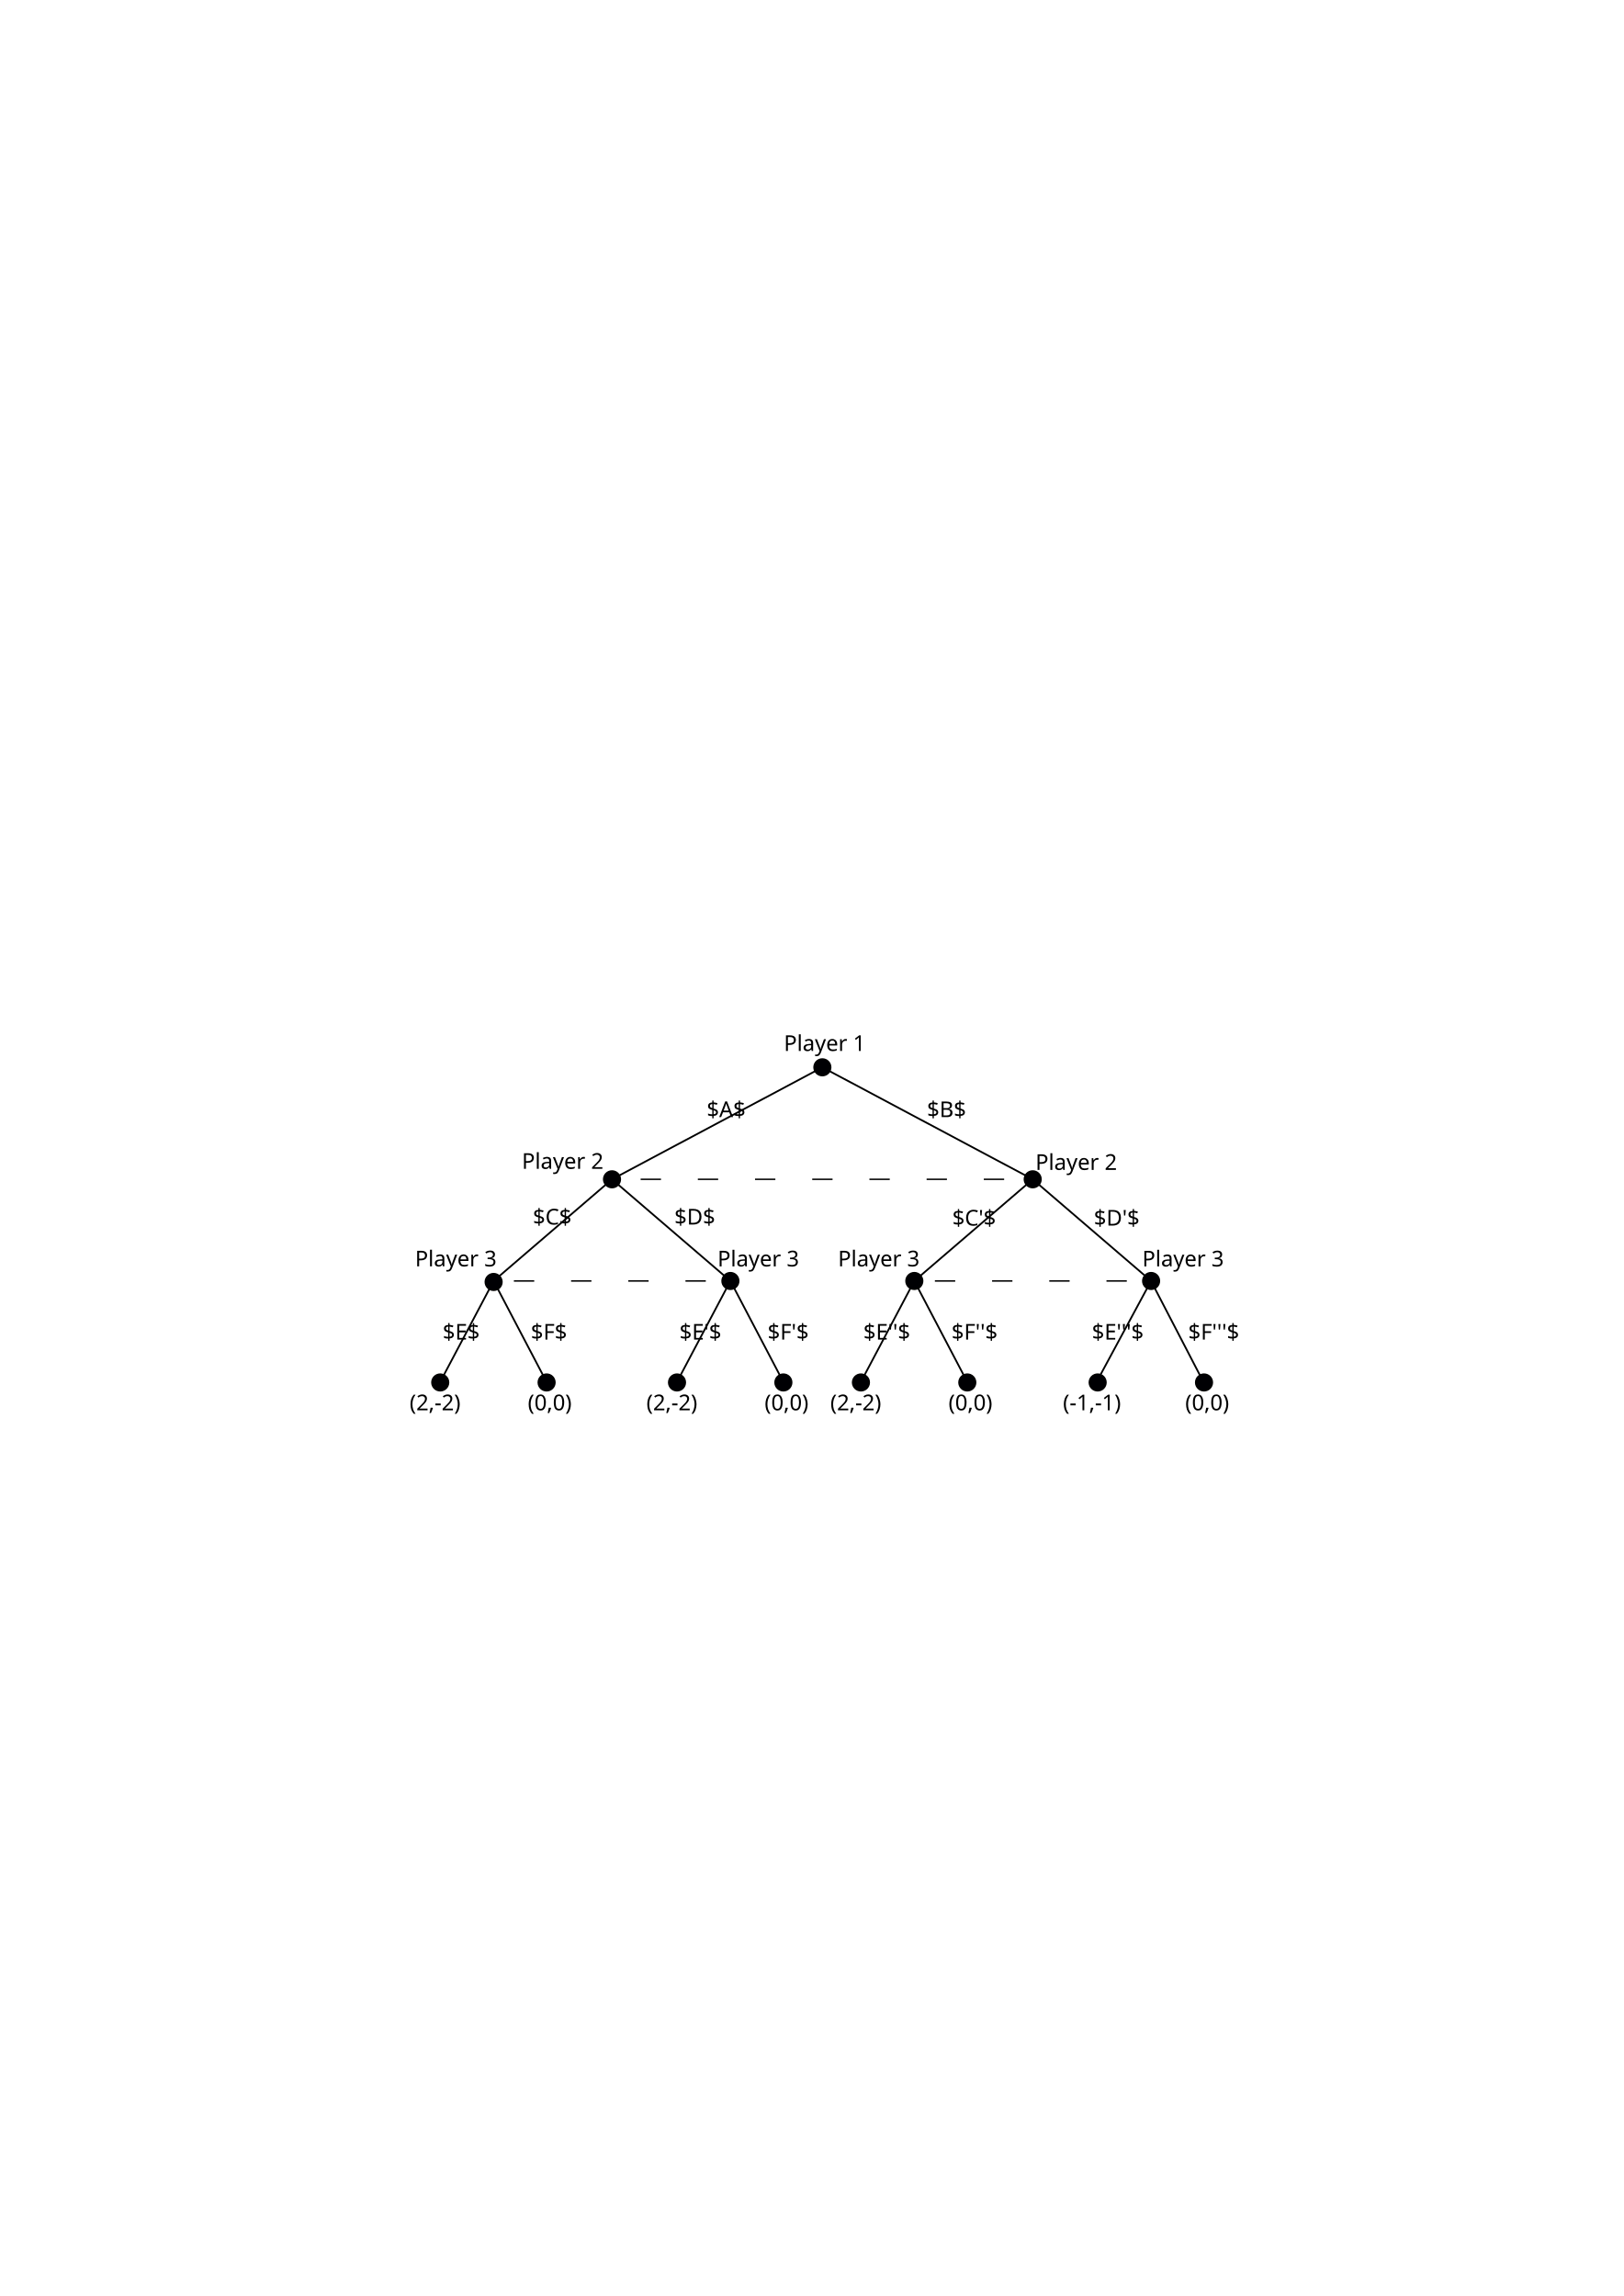
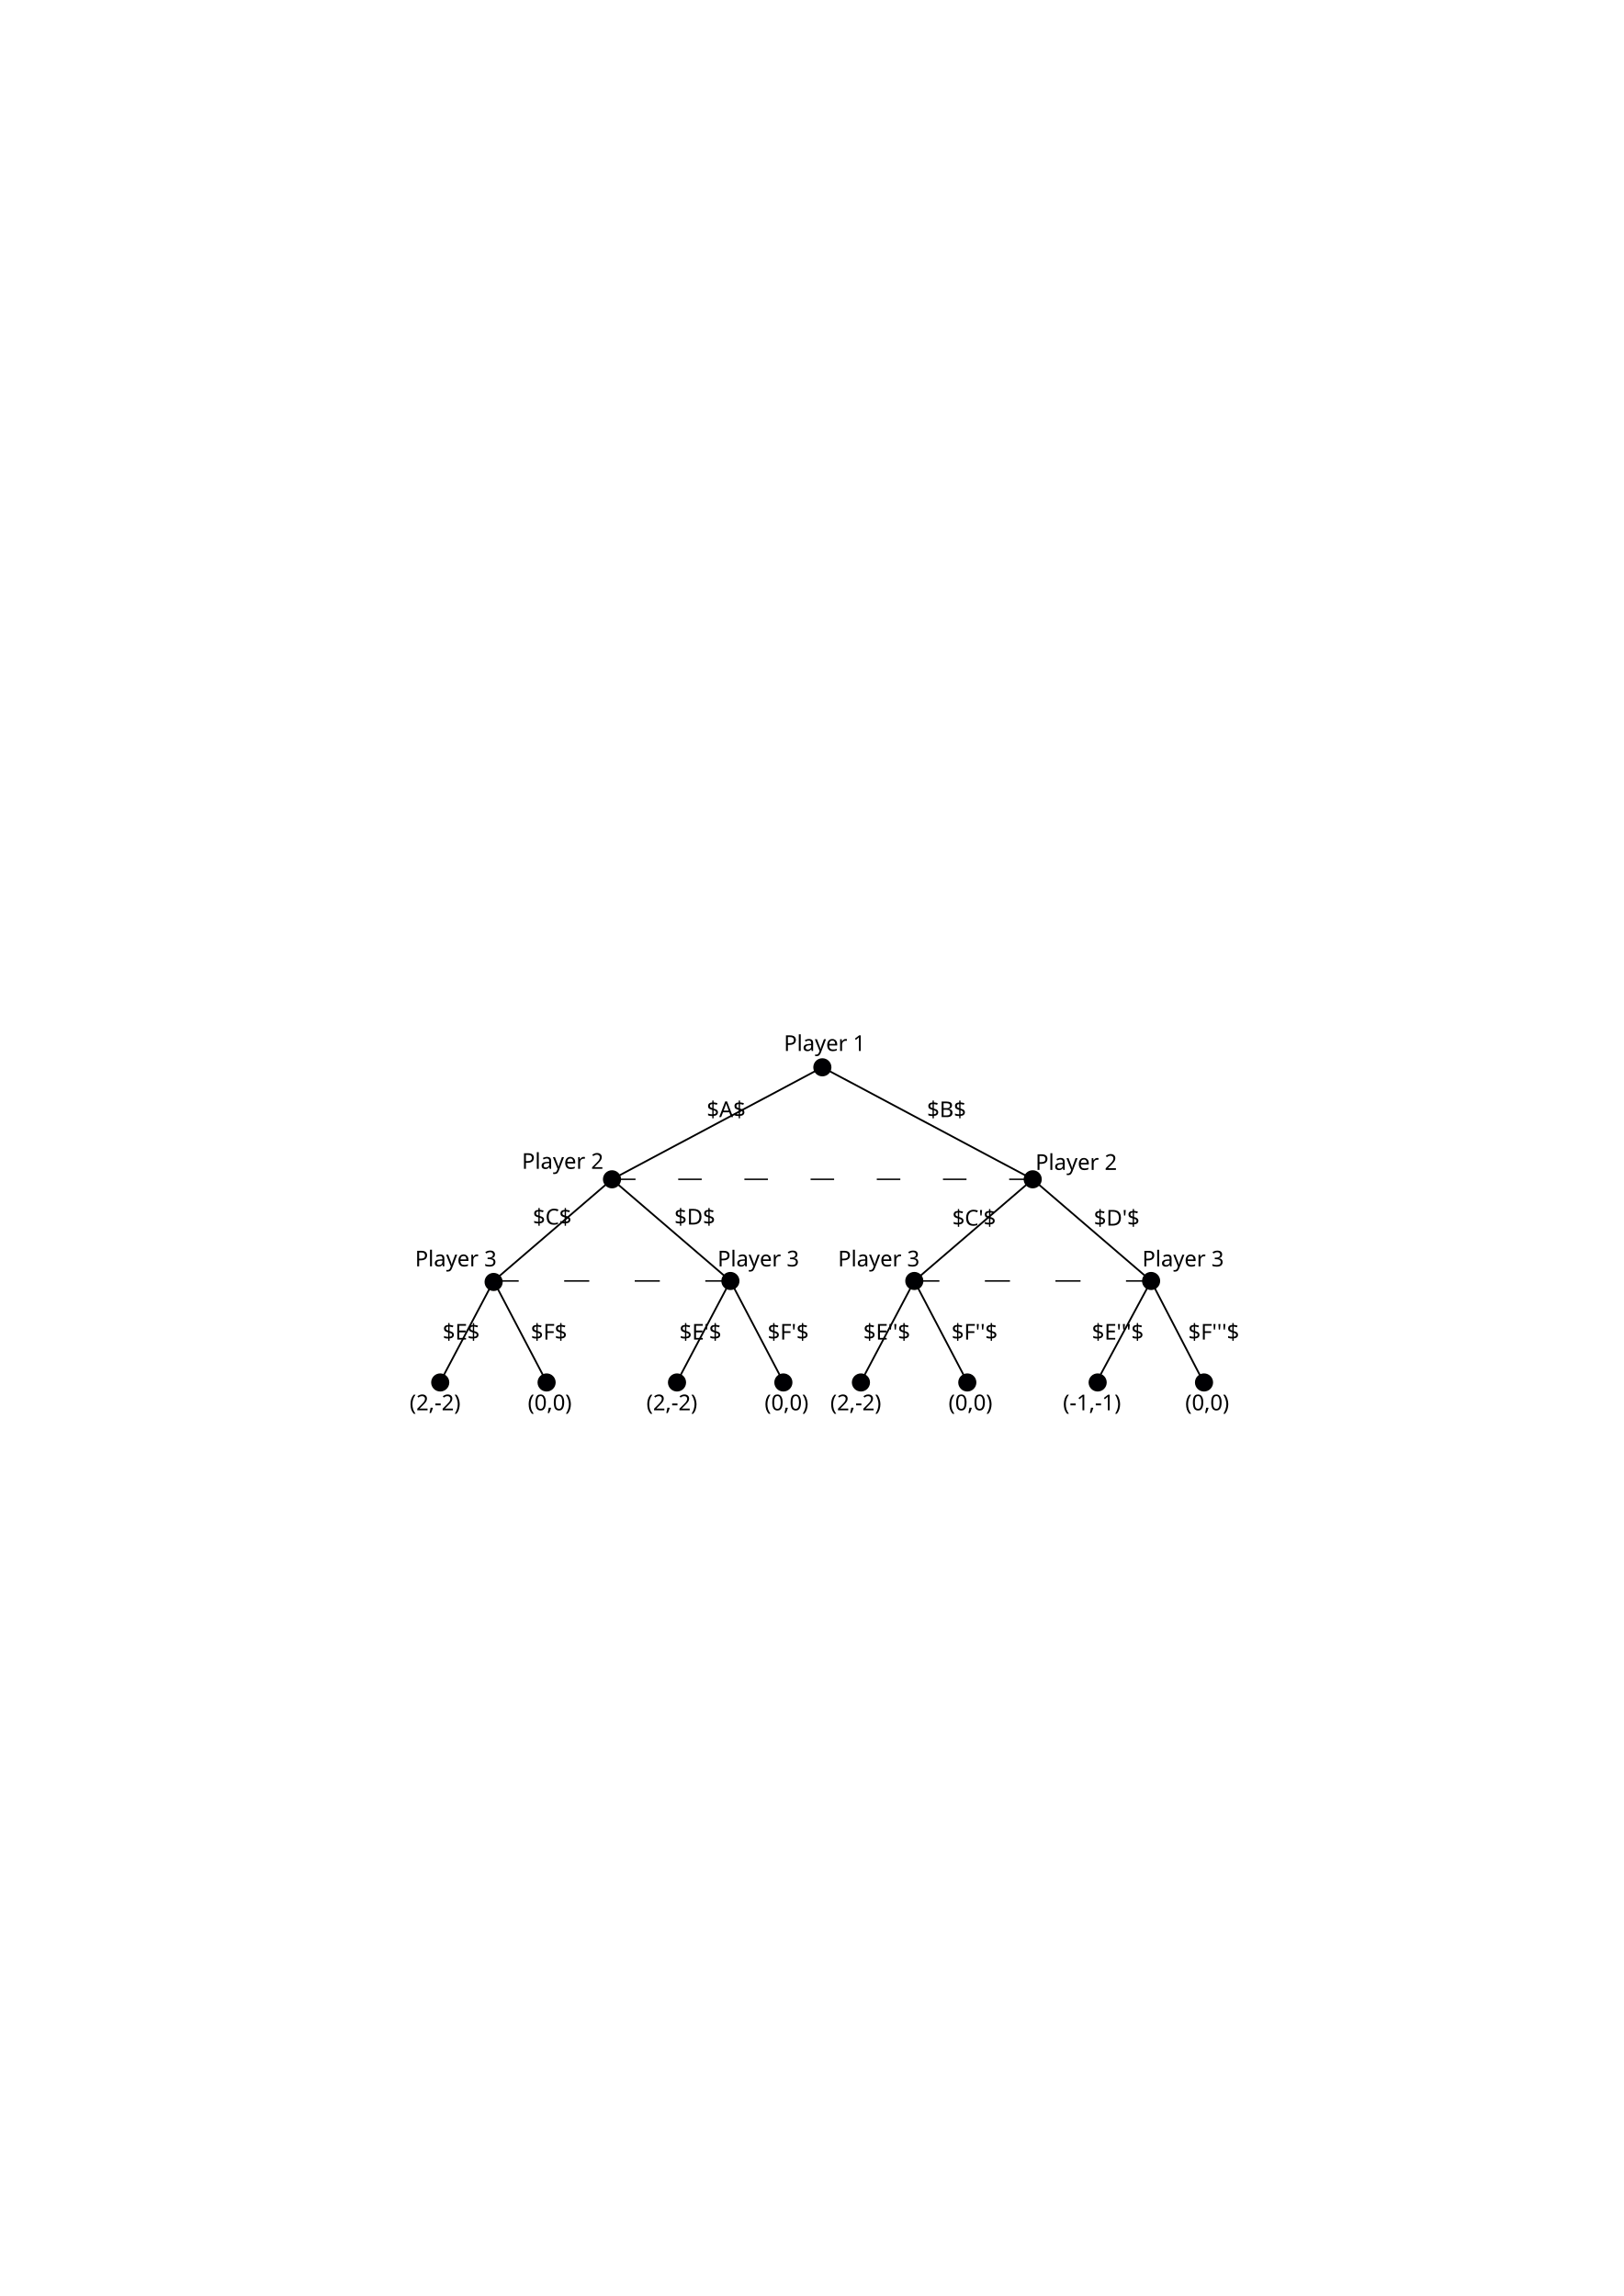
<svg xmlns="http://www.w3.org/2000/svg" width="210mm" height="297mm" viewBox="0 0 210 297" version="1.1" id="svg8">
  <defs id="defs2" />
  <g id="layer2" style="display:inline">
    <path style="display:inline;fill:none;fill-opacity:1;stroke:#000000;stroke-width:0.231px;stroke-linecap:butt;stroke-linejoin:miter;stroke-opacity:1" d="M 133.564,152.55 118.252,165.701" id="path955-0-0-0-7-8" />
    <path style="display:inline;fill:none;stroke:#000000;stroke-width:0.231px;stroke-linecap:butt;stroke-linejoin:miter;stroke-opacity:1" d="m 106.359,138.062 27.205,14.488" id="path955-0-0-0" />
    <path style="display:inline;fill:none;fill-opacity:1;stroke:#000000;stroke-width:0.231px;stroke-linecap:butt;stroke-linejoin:miter;stroke-opacity:1" d="m 79.153,152.55 15.312,13.151" id="path955-0-0-0-7" />
    <path style="display:inline;fill:none;fill-opacity:1;stroke:#010000;stroke-width:0.231;stroke-linecap:butt;stroke-linejoin:miter;stroke-miterlimit:4;stroke-dasharray:none;stroke-opacity:1" d="m 94.465,165.701 6.852,13.071" id="path955-0-0-0-7-0" />
    <path style="display:inline;fill:none;fill-opacity:1;stroke:#000000;stroke-width:0.231px;stroke-linecap:butt;stroke-linejoin:miter;stroke-opacity:1" d="m 79.153,152.55 -15.312,13.151" id="path955-0-0-0-7-1" />
    <path style="display:inline;fill:none;stroke:#000000;stroke-width:0.231px;stroke-linecap:butt;stroke-linejoin:miter;stroke-opacity:1" d="m 106.359,138.062 -27.205,14.488" id="path955-0-0" />
    <path style="display:inline;fill:none;fill-opacity:1;stroke:#000000;stroke-width:0.231px;stroke-linecap:butt;stroke-linejoin:miter;stroke-opacity:1" d="m 133.564,152.55 15.312,13.151" id="path955-0-0-0-7-8-0" />
    <path style="display:inline;fill:none;fill-opacity:1;stroke:#000000;stroke-width:0.231;stroke-linecap:butt;stroke-linejoin:miter;stroke-miterlimit:4;stroke-dasharray:none;stroke-opacity:1" d="m 63.841,165.701 -6.986,13.205" id="path955-0-0-0-7-0-9-7" />
    <path style="display:inline;fill:none;fill-opacity:1;stroke:#010000;stroke-width:0.231;stroke-linecap:butt;stroke-linejoin:miter;stroke-miterlimit:4;stroke-dasharray:none;stroke-opacity:1" d="m 63.841,165.701 6.852,13.071" id="path955-0-0-0-7-0-94" />
    <path style="display:inline;fill:none;fill-opacity:1;stroke:#000000;stroke-width:0.231;stroke-linecap:butt;stroke-linejoin:miter;stroke-miterlimit:4;stroke-dasharray:none;stroke-opacity:1" d="m 94.465,165.701 -6.986,13.205" id="path955-0-0-0-7-0-9" />
    <path style="display:inline;fill:none;fill-opacity:1;stroke:#010000;stroke-width:0.231;stroke-linecap:butt;stroke-linejoin:miter;stroke-miterlimit:4;stroke-dasharray:none;stroke-opacity:1" d="m 118.252,165.701 6.852,13.071" id="path955-0-0-0-7-0-1" />
    <path style="display:inline;fill:none;fill-opacity:1;stroke:#000000;stroke-width:0.231;stroke-linecap:butt;stroke-linejoin:miter;stroke-miterlimit:4;stroke-dasharray:none;stroke-opacity:1" d="m 118.252,165.701 -6.986,13.205" id="path955-0-0-0-7-0-9-76" />
  </g>
  <g id="layer1" style="display:inline">
    <circle style="opacity:1;fill:#000003;fill-opacity:1;stroke:#000000;stroke-width:0.189;stroke-linejoin:bevel;stroke-miterlimit:4;stroke-dasharray:none;stroke-dashoffset:0;stroke-opacity:1" id="path832-0-1-5-33" cx="63.842" cy="165.828" r="1.078" />
    <circle style="opacity:1;fill:#000003;fill-opacity:1;stroke:#000000;stroke-width:0.189;stroke-linejoin:bevel;stroke-miterlimit:4;stroke-dasharray:none;stroke-dashoffset:0;stroke-opacity:1" id="path832-0-1-8-8-5-4" cx="79.153" cy="152.55" r="1.078" />
    <text xml:space="preserve" style="font-style:normal;font-weight:normal;font-size:10.583px;line-height:1.25;font-family:sans-serif;letter-spacing:0px;word-spacing:0px;fill:#000000;fill-opacity:1;stroke:none;stroke-width:0.265" x="68.913" y="158.401" id="text1076-7-9-7-4">
      <tspan id="tspan1074-7-7-7-4" x="68.913" y="158.401" style="font-size:2.822px;line-height:2;stroke-width:0.265">$C$</tspan>
    </text>
    <flowRoot xml:space="preserve" id="flowRoot90" style="font-style:normal;font-weight:normal;font-size:40px;line-height:1.25;font-family:sans-serif;letter-spacing:0px;word-spacing:0px;fill:#000000;fill-opacity:1;stroke:none">
      <flowRegion id="flowRegion92">
        <rect id="rect94" width="213.142" height="470.731" x="-15.152" y="362.885" />
      </flowRegion>
      <flowPara id="flowPara96" />
    </flowRoot>
    <circle style="opacity:1;fill:#000003;fill-opacity:1;stroke:#000000;stroke-width:0.189;stroke-linejoin:bevel;stroke-miterlimit:4;stroke-dasharray:none;stroke-dashoffset:0;stroke-opacity:1" id="path832-0-1-5-33-5" cx="94.465" cy="165.701" r="1.078" />
    <circle style="opacity:1;fill:#000003;fill-opacity:1;stroke:#000000;stroke-width:0.189;stroke-linejoin:bevel;stroke-miterlimit:4;stroke-dasharray:none;stroke-dashoffset:0;stroke-opacity:1" id="path832-0-1-5-33-5-3" cx="101.317" cy="178.828" r="1.078" />
    <circle style="opacity:1;fill:#000003;fill-opacity:1;stroke:#000000;stroke-width:0.189;stroke-linejoin:bevel;stroke-miterlimit:4;stroke-dasharray:none;stroke-dashoffset:0;stroke-opacity:1" id="path832-0-1-5-33-5-7" cx="87.56" cy="178.828" r="1.078" />
    <text xml:space="preserve" style="font-style:normal;font-weight:normal;font-size:10.583px;line-height:1.25;font-family:sans-serif;letter-spacing:0px;word-spacing:0px;fill:#000000;fill-opacity:1;stroke:none;stroke-width:0.265" x="83.605" y="182.427" id="text1076-7-9-7-6-5-8">
      <tspan id="tspan1074-7-7-7-5-8-0" x="83.605" y="182.427" style="font-size:2.822px;line-height:2;stroke-width:0.265">(2,-2)</tspan>
    </text>
    <text xml:space="preserve" style="font-style:normal;font-weight:normal;font-size:10.583px;line-height:1.25;font-family:sans-serif;letter-spacing:0px;word-spacing:0px;fill:#000000;fill-opacity:1;stroke:none;stroke-width:0.265" x="98.889" y="182.427" id="text1076-7-9-7-6-5-0-3">
      <tspan id="tspan1074-7-7-7-5-8-8-5" x="98.889" y="182.427" style="font-size:2.822px;line-height:2;stroke-width:0.265">(0,0)</tspan>
    </text>
    <text xml:space="preserve" style="font-style:normal;font-weight:normal;font-size:2.822px;line-height:1.25;font-family:sans-serif;letter-spacing:0px;word-spacing:0px;fill:#000000;fill-opacity:1;stroke:none;stroke-width:0.265" x="92.794" y="163.816" id="text217-4">
      <tspan id="tspan215-2" x="92.794" y="163.816" style="stroke-width:0.265">Player 3</tspan>
    </text>
    <text xml:space="preserve" style="font-style:normal;font-weight:normal;font-size:2.822px;line-height:1.25;font-family:sans-serif;letter-spacing:0px;word-spacing:0px;fill:#000000;fill-opacity:1;stroke:none;stroke-width:0.265" x="67.489" y="151.196" id="text217-4-9">
      <tspan id="tspan215-2-0" x="67.489" y="151.196" style="stroke-width:0.265">Player 2</tspan>
    </text>
    <text xml:space="preserve" style="font-style:normal;font-weight:normal;font-size:10.583px;line-height:1.25;font-family:sans-serif;letter-spacing:0px;word-spacing:0px;fill:#000000;fill-opacity:1;stroke:none;stroke-width:0.265" x="87.217" y="158.401" id="text1076-7-9-7-4-8">
      <tspan id="tspan1074-7-7-7-4-9" x="87.217" y="158.401" style="font-size:2.822px;line-height:2;stroke-width:0.265">$D$</tspan>
    </text>
    <circle style="opacity:1;fill:#000003;fill-opacity:1;stroke:#000000;stroke-width:0.189;stroke-linejoin:bevel;stroke-miterlimit:4;stroke-dasharray:none;stroke-dashoffset:0;stroke-opacity:1" id="path832-0-1-8-8-5-4-9" cx="133.564" cy="152.55" r="1.078" />
    <text xml:space="preserve" style="font-style:normal;font-weight:normal;font-size:10.583px;line-height:1.25;font-family:sans-serif;letter-spacing:0px;word-spacing:0px;fill:#000000;fill-opacity:1;stroke:none;stroke-width:0.265" x="123.165" y="158.538" id="text1076-7-9-7-4-3">
      <tspan id="tspan1074-7-7-7-4-0" x="123.165" y="158.538" style="font-size:2.822px;line-height:2;stroke-width:0.265">$C'$</tspan>
    </text>
    <text xml:space="preserve" style="font-style:normal;font-weight:normal;font-size:2.822px;line-height:1.25;font-family:sans-serif;letter-spacing:0px;word-spacing:0px;fill:#000000;fill-opacity:1;stroke:none;stroke-width:0.265" x="133.912" y="151.333" id="text217-4-9-6">
      <tspan id="tspan215-2-0-2" x="133.912" y="151.333" style="stroke-width:0.265">Player 2</tspan>
    </text>
    <text xml:space="preserve" style="font-style:normal;font-weight:normal;font-size:10.583px;line-height:1.25;font-family:sans-serif;letter-spacing:0px;word-spacing:0px;fill:#000000;fill-opacity:1;stroke:none;stroke-width:0.265" x="141.469" y="158.538" id="text1076-7-9-7-4-8-6">
      <tspan id="tspan1074-7-7-7-4-9-4" x="141.469" y="158.538" style="font-size:2.822px;line-height:2;stroke-width:0.265">$D'$</tspan>
    </text>
    <text xml:space="preserve" style="font-style:normal;font-weight:normal;font-size:10.583px;line-height:1.25;font-family:sans-serif;letter-spacing:0px;word-spacing:0px;fill:#000000;fill-opacity:1;stroke:none;stroke-width:0.265" x="119.891" y="144.503" id="text1212-5-7-6">
      <tspan id="tspan1210-5-4-6" x="119.891" y="144.503" style="font-size:2.822px;stroke-width:0.265">$B$</tspan>
    </text>
    <text xml:space="preserve" style="font-style:normal;font-weight:normal;font-size:10.583px;line-height:1.25;font-family:sans-serif;letter-spacing:0px;word-spacing:0px;fill:#000000;fill-opacity:1;stroke:none;stroke-width:0.265" x="91.402" y="144.503" id="text1212-5-7-6-5">
      <tspan id="tspan1210-5-4-6-6" x="91.402" y="144.503" style="font-size:2.822px;stroke-width:0.265">$A$</tspan>
    </text>
    <text xml:space="preserve" style="font-style:normal;font-weight:normal;font-size:2.822px;line-height:1.25;font-family:sans-serif;letter-spacing:0px;word-spacing:0px;fill:#000000;fill-opacity:1;stroke:none;stroke-width:0.265" x="101.373" y="135.946" id="text217-9">
      <tspan id="tspan215-3" x="101.373" y="135.946" style="stroke-width:0.265">Player 1</tspan>
    </text>
    <circle style="opacity:1;fill:#000003;fill-opacity:1;stroke:#000000;stroke-width:0.189;stroke-linejoin:bevel;stroke-miterlimit:4;stroke-dasharray:none;stroke-dashoffset:0;stroke-opacity:1" id="path832-0-1-5-33-5-3-3" cx="106.359" cy="138.062" r="1.078" />
    <flowRoot xml:space="preserve" id="flowRoot567" style="font-style:normal;font-weight:normal;font-size:10.667px;line-height:1.25;font-family:sans-serif;letter-spacing:0px;word-spacing:0px;fill:#000000;fill-opacity:1;stroke:none">
      <flowRegion id="flowRegion569">
        <rect id="rect571" width="116.673" height="16.668" x="190.414" y="656.839" />
      </flowRegion>
      <flowPara id="flowPara573" />
    </flowRoot>
    <text xml:space="preserve" style="font-style:normal;font-weight:normal;font-size:10.583px;line-height:1.25;font-family:sans-serif;letter-spacing:0px;word-spacing:0px;fill:#000000;fill-opacity:1;stroke:none;stroke-width:0.265" x="99.277" y="173.285" id="text1076-7-9-7-4-2-5-6">
      <tspan id="tspan1074-7-7-7-4-5-5-7" x="99.277" y="173.285" style="font-size:2.822px;line-height:2;stroke-width:0.265">$F'$</tspan>
    </text>
    <text xml:space="preserve" style="font-style:normal;font-weight:normal;font-size:10.583px;line-height:1.25;font-family:sans-serif;letter-spacing:0px;word-spacing:0px;fill:#000000;fill-opacity:1;stroke:none;stroke-width:0.265" x="87.874" y="173.285" id="text1076-7-9-7-4-2-5-6-4">
      <tspan id="tspan1074-7-7-7-4-5-5-7-9" x="87.874" y="173.285" style="font-size:2.822px;line-height:2;stroke-width:0.265">$E'$</tspan>
    </text>
    <path style="display:inline;fill:none;fill-opacity:1;stroke:#000000;stroke-width:0.231;stroke-linecap:butt;stroke-linejoin:miter;stroke-miterlimit:4;stroke-dasharray:none;stroke-opacity:1" d="m 148.868,165.707 6.852,13.205" id="path955-0-0-0-7-0-8" />
    <path style="display:inline;fill:none;fill-opacity:1;stroke:#000000;stroke-width:0.231;stroke-linecap:butt;stroke-linejoin:miter;stroke-miterlimit:4;stroke-dasharray:none;stroke-opacity:1" d="m 148.868,165.707 -7.12,13.205" id="path955-0-0-0-7-0-9-8" />
    <circle style="display:inline;opacity:1;fill:#000003;fill-opacity:1;stroke:#000000;stroke-width:0.189;stroke-linejoin:bevel;stroke-miterlimit:4;stroke-dasharray:none;stroke-dashoffset:0;stroke-opacity:1" id="path832-0-1-5-33-5-3-34" cx="155.721" cy="178.828" r="1.078" />
    <circle style="display:inline;opacity:1;fill:#000003;fill-opacity:1;stroke:#000000;stroke-width:0.189;stroke-linejoin:bevel;stroke-miterlimit:4;stroke-dasharray:none;stroke-dashoffset:0;stroke-opacity:1" id="path832-0-1-5-33-5-7-3" cx="141.964" cy="178.828" r="1.078" />
    <text xml:space="preserve" style="font-style:normal;font-weight:normal;font-size:10.583px;line-height:1.25;font-family:sans-serif;letter-spacing:0px;word-spacing:0px;display:inline;fill:#000000;fill-opacity:1;stroke:none;stroke-width:0.265" x="137.479" y="182.427" id="text1076-7-9-7-6-5-8-2">
      <tspan id="tspan1074-7-7-7-5-8-0-5" x="137.479" y="182.427" style="font-size:2.822px;line-height:2;stroke-width:0.265">(-1,-1)</tspan>
    </text>
    <text xml:space="preserve" style="font-style:normal;font-weight:normal;font-size:10.583px;line-height:1.25;font-family:sans-serif;letter-spacing:0px;word-spacing:0px;display:inline;fill:#000000;fill-opacity:1;stroke:none;stroke-width:0.265" x="153.293" y="182.427" id="text1076-7-9-7-6-5-0-3-5">
      <tspan id="tspan1074-7-7-7-5-8-8-5-9" x="153.293" y="182.427" style="font-size:2.822px;line-height:2;stroke-width:0.265">(0,0)</tspan>
    </text>
    <text xml:space="preserve" style="font-style:normal;font-weight:normal;font-size:2.822px;line-height:1.25;font-family:sans-serif;letter-spacing:0px;word-spacing:0px;display:inline;fill:#000000;fill-opacity:1;stroke:none;stroke-width:0.265" x="147.726" y="163.821" id="text217-4-3">
      <tspan id="tspan215-2-6" x="147.726" y="163.821" style="stroke-width:0.265">Player 3</tspan>
    </text>
    <text xml:space="preserve" style="font-style:normal;font-weight:normal;font-size:10.583px;line-height:1.25;font-family:sans-serif;letter-spacing:0px;word-spacing:0px;display:inline;fill:#000000;fill-opacity:1;stroke:none;stroke-width:0.265" x="153.68" y="173.285" id="text1076-7-9-7-4-2-5-6-8">
      <tspan id="tspan1074-7-7-7-4-5-5-7-2" x="153.68" y="173.285" style="font-size:2.822px;line-height:2;stroke-width:0.265">$F'''$</tspan>
    </text>
    <text xml:space="preserve" style="font-style:normal;font-weight:normal;font-size:10.583px;line-height:1.25;font-family:sans-serif;letter-spacing:0px;word-spacing:0px;display:inline;fill:#000000;fill-opacity:1;stroke:none;stroke-width:0.265" x="141.219" y="173.285" id="text1076-7-9-7-4-2-5-6-4-6">
      <tspan id="tspan1074-7-7-7-4-5-5-7-9-2" x="141.219" y="173.285" style="font-size:2.822px;line-height:2;stroke-width:0.265">$E'''$</tspan>
    </text>
-     <g style="display:inline" transform="matrix(1.968877,0,0,1,-45.59679,-13.15158)" id="g5034-9">
+     <g style="display:inline" transform="matrix(2.278659,0,0,1,-69.51154,-13.15136)" id="g5034-9">
      <path id="path1225-4" d="m 65.242,165.701 h 1.336" style="display:inline;fill:none;stroke:#000000;stroke-width:0.187px;stroke-linecap:butt;stroke-linejoin:miter;stroke-opacity:1" />
      <path id="path1225-9-9-1" d="m 87.784,165.701 h 1.336" style="display:inline;fill:none;stroke:#000000;stroke-width:0.187px;stroke-linecap:butt;stroke-linejoin:miter;stroke-opacity:1" />
      <path id="path1225-9-4-3" d="m 76.513,165.701 h 1.336" style="display:inline;fill:none;stroke:#000000;stroke-width:0.187px;stroke-linecap:butt;stroke-linejoin:miter;stroke-opacity:1" />
      <path id="path1225-9-5-3" d="m 72.756,165.701 h 1.336" style="display:inline;fill:none;stroke:#000000;stroke-width:0.187px;stroke-linecap:butt;stroke-linejoin:miter;stroke-opacity:1" />
      <path id="path1225-9-5-37-3" d="m 80.27,165.701 h 1.336" style="display:inline;fill:none;stroke:#000000;stroke-width:0.187px;stroke-linecap:butt;stroke-linejoin:miter;stroke-opacity:1" />
      <path id="path1225-9-5-32-8" d="m 68.999,165.701 h 1.336" style="display:inline;fill:none;stroke:#000000;stroke-width:0.187px;stroke-linecap:butt;stroke-linejoin:miter;stroke-opacity:1" />
      <path id="path1225-9-5-4-6" d="m 84.027,165.701 h 1.336" style="display:inline;fill:none;stroke:#000000;stroke-width:0.187px;stroke-linecap:butt;stroke-linejoin:miter;stroke-opacity:1" />
    </g>
    <circle style="display:inline;opacity:1;fill:#000003;fill-opacity:1;stroke:#000000;stroke-width:0.189;stroke-linejoin:bevel;stroke-miterlimit:4;stroke-dasharray:none;stroke-dashoffset:0;stroke-opacity:1" id="path832-0-1-5-33-5-3-0" cx="70.694" cy="178.828" r="1.078" />
    <circle style="display:inline;opacity:1;fill:#000003;fill-opacity:1;stroke:#000000;stroke-width:0.189;stroke-linejoin:bevel;stroke-miterlimit:4;stroke-dasharray:none;stroke-dashoffset:0;stroke-opacity:1" id="path832-0-1-5-33-5-7-0" cx="56.937" cy="178.828" r="1.078" />
    <text xml:space="preserve" style="font-style:normal;font-weight:normal;font-size:10.583px;line-height:1.25;font-family:sans-serif;letter-spacing:0px;word-spacing:0px;display:inline;fill:#000000;fill-opacity:1;stroke:none;stroke-width:0.265" x="52.981" y="182.427" id="text1076-7-9-7-6-5-8-9">
      <tspan id="tspan1074-7-7-7-5-8-0-54" x="52.981" y="182.427" style="font-size:2.822px;line-height:2;stroke-width:0.265">(2,-2)</tspan>
    </text>
    <text xml:space="preserve" style="font-style:normal;font-weight:normal;font-size:10.583px;line-height:1.25;font-family:sans-serif;letter-spacing:0px;word-spacing:0px;display:inline;fill:#000000;fill-opacity:1;stroke:none;stroke-width:0.265" x="68.266" y="182.427" id="text1076-7-9-7-6-5-0-3-3">
      <tspan id="tspan1074-7-7-7-5-8-8-5-6" x="68.266" y="182.427" style="font-size:2.822px;line-height:2;stroke-width:0.265">(0,0)</tspan>
    </text>
    <text xml:space="preserve" style="font-style:normal;font-weight:normal;font-size:10.583px;line-height:1.25;font-family:sans-serif;letter-spacing:0px;word-spacing:0px;display:inline;fill:#000000;fill-opacity:1;stroke:none;stroke-width:0.265" x="68.653" y="173.285" id="text1076-7-9-7-4-2-5-6-7">
      <tspan id="tspan1074-7-7-7-4-5-5-7-5" x="68.653" y="173.285" style="font-size:2.822px;line-height:2;stroke-width:0.265">$F$</tspan>
    </text>
    <text xml:space="preserve" style="font-style:normal;font-weight:normal;font-size:10.583px;line-height:1.25;font-family:sans-serif;letter-spacing:0px;word-spacing:0px;display:inline;fill:#000000;fill-opacity:1;stroke:none;stroke-width:0.265" x="57.25" y="173.285" id="text1076-7-9-7-4-2-5-6-4-4">
      <tspan id="tspan1074-7-7-7-4-5-5-7-9-5" x="57.25" y="173.285" style="font-size:2.822px;line-height:2;stroke-width:0.265">$E$</tspan>
    </text>
    <circle style="display:inline;opacity:1;fill:#000003;fill-opacity:1;stroke:#000000;stroke-width:0.189;stroke-linejoin:bevel;stroke-miterlimit:4;stroke-dasharray:none;stroke-dashoffset:0;stroke-opacity:1" id="path832-0-1-5-33-5-3-9" cx="125.105" cy="178.828" r="1.078" />
    <circle style="display:inline;opacity:1;fill:#000003;fill-opacity:1;stroke:#000000;stroke-width:0.189;stroke-linejoin:bevel;stroke-miterlimit:4;stroke-dasharray:none;stroke-dashoffset:0;stroke-opacity:1" id="path832-0-1-5-33-5-7-9" cx="111.348" cy="178.828" r="1.078" />
    <text xml:space="preserve" style="font-style:normal;font-weight:normal;font-size:10.583px;line-height:1.25;font-family:sans-serif;letter-spacing:0px;word-spacing:0px;display:inline;fill:#000000;fill-opacity:1;stroke:none;stroke-width:0.265" x="107.392" y="182.427" id="text1076-7-9-7-6-5-8-7">
      <tspan id="tspan1074-7-7-7-5-8-0-9" x="107.392" y="182.427" style="font-size:2.822px;line-height:2;stroke-width:0.265">(2,-2)</tspan>
    </text>
    <text xml:space="preserve" style="font-style:normal;font-weight:normal;font-size:10.583px;line-height:1.25;font-family:sans-serif;letter-spacing:0px;word-spacing:0px;display:inline;fill:#000000;fill-opacity:1;stroke:none;stroke-width:0.265" x="122.677" y="182.427" id="text1076-7-9-7-6-5-0-3-4">
      <tspan id="tspan1074-7-7-7-5-8-8-5-1" x="122.677" y="182.427" style="font-size:2.822px;line-height:2;stroke-width:0.265">(0,0)</tspan>
    </text>
    <text xml:space="preserve" style="font-style:normal;font-weight:normal;font-size:10.583px;line-height:1.25;font-family:sans-serif;letter-spacing:0px;word-spacing:0px;display:inline;fill:#000000;fill-opacity:1;stroke:none;stroke-width:0.265" x="123.064" y="173.285" id="text1076-7-9-7-4-2-5-6-49">
      <tspan id="tspan1074-7-7-7-4-5-5-7-3" x="123.064" y="173.285" style="font-size:2.822px;line-height:2;stroke-width:0.265">$F''$</tspan>
    </text>
    <text xml:space="preserve" style="font-style:normal;font-weight:normal;font-size:10.583px;line-height:1.25;font-family:sans-serif;letter-spacing:0px;word-spacing:0px;display:inline;fill:#000000;fill-opacity:1;stroke:none;stroke-width:0.265" x="111.661" y="173.285" id="text1076-7-9-7-4-2-5-6-4-8">
      <tspan id="tspan1074-7-7-7-4-5-5-7-9-1" x="111.661" y="173.285" style="font-size:2.822px;line-height:2;stroke-width:0.265">$E''$</tspan>
    </text>
    <text xml:space="preserve" style="font-style:normal;font-weight:normal;font-size:2.822px;line-height:1.25;font-family:sans-serif;letter-spacing:0px;word-spacing:0px;display:inline;fill:#000000;fill-opacity:1;stroke:none;stroke-width:0.265" x="53.677" y="163.815" id="text217-4-39">
      <tspan id="tspan215-2-09" x="53.677" y="163.815" style="stroke-width:0.265">Player 3</tspan>
    </text>
    <text xml:space="preserve" style="font-style:normal;font-weight:normal;font-size:2.822px;line-height:1.25;font-family:sans-serif;letter-spacing:0px;word-spacing:0px;display:inline;fill:#000000;fill-opacity:1;stroke:none;stroke-width:0.265" x="108.374" y="163.815" id="text217-4-39-9">
      <tspan id="tspan215-2-09-4" x="108.374" y="163.815" style="stroke-width:0.265">Player 3</tspan>
    </text>
-     <g style="display:inline" transform="matrix(1.968877,0,0,1,-61.98968,0)" id="g5034-9-9">
+     <g style="display:inline" transform="matrix(2.429041,0,0,1,-94.63476,0)" id="g5034-9-9">
      <path id="path1225-4-2" d="m 65.242,165.701 h 1.336" style="display:inline;fill:none;stroke:#000000;stroke-width:0.187px;stroke-linecap:butt;stroke-linejoin:miter;stroke-opacity:1" />
      <path id="path1225-9-4-3-6" d="m 76.513,165.701 h 1.336" style="display:inline;fill:none;stroke:#000000;stroke-width:0.187px;stroke-linecap:butt;stroke-linejoin:miter;stroke-opacity:1" />
      <path id="path1225-9-5-3-3" d="m 72.756,165.701 h 1.336" style="display:inline;fill:none;stroke:#000000;stroke-width:0.187px;stroke-linecap:butt;stroke-linejoin:miter;stroke-opacity:1" />
      <path id="path1225-9-5-32-8-3" d="m 68.999,165.701 h 1.336" style="display:inline;fill:none;stroke:#000000;stroke-width:0.187px;stroke-linecap:butt;stroke-linejoin:miter;stroke-opacity:1" />
    </g>
-     <g style="display:inline" transform="matrix(1.968877,0,0,1,-7.541094,0)" id="g5034-9-9-7">
+     <g style="display:inline" transform="matrix(2.429041,0,0,1,-40.22378,0)" id="g5034-9-9-7">
      <path id="path1225-4-2-5" d="m 65.242,165.701 h 1.336" style="display:inline;fill:none;stroke:#000000;stroke-width:0.187px;stroke-linecap:butt;stroke-linejoin:miter;stroke-opacity:1" />
      <path id="path1225-9-4-3-6-3" d="m 76.513,165.701 h 1.336" style="display:inline;fill:none;stroke:#000000;stroke-width:0.187px;stroke-linecap:butt;stroke-linejoin:miter;stroke-opacity:1" />
      <path id="path1225-9-5-3-3-6" d="m 72.756,165.701 h 1.336" style="display:inline;fill:none;stroke:#000000;stroke-width:0.187px;stroke-linecap:butt;stroke-linejoin:miter;stroke-opacity:1" />
      <path id="path1225-9-5-32-8-3-0" d="m 68.999,165.701 h 1.336" style="display:inline;fill:none;stroke:#000000;stroke-width:0.187px;stroke-linecap:butt;stroke-linejoin:miter;stroke-opacity:1" />
    </g>
    <circle style="display:inline;opacity:1;fill:#000003;fill-opacity:1;stroke:#000000;stroke-width:0.189;stroke-linejoin:bevel;stroke-miterlimit:4;stroke-dasharray:none;stroke-dashoffset:0;stroke-opacity:1" id="path832-0-1-5-33-5-79" cx="118.252" cy="165.701" r="1.078" />
    <circle style="display:inline;opacity:1;fill:#000003;fill-opacity:1;stroke:#000000;stroke-width:0.189;stroke-linejoin:bevel;stroke-miterlimit:4;stroke-dasharray:none;stroke-dashoffset:0;stroke-opacity:1" id="path832-0-1-5-33-5-4" cx="148.876" cy="165.701" r="1.078" />
  </g>
</svg>
